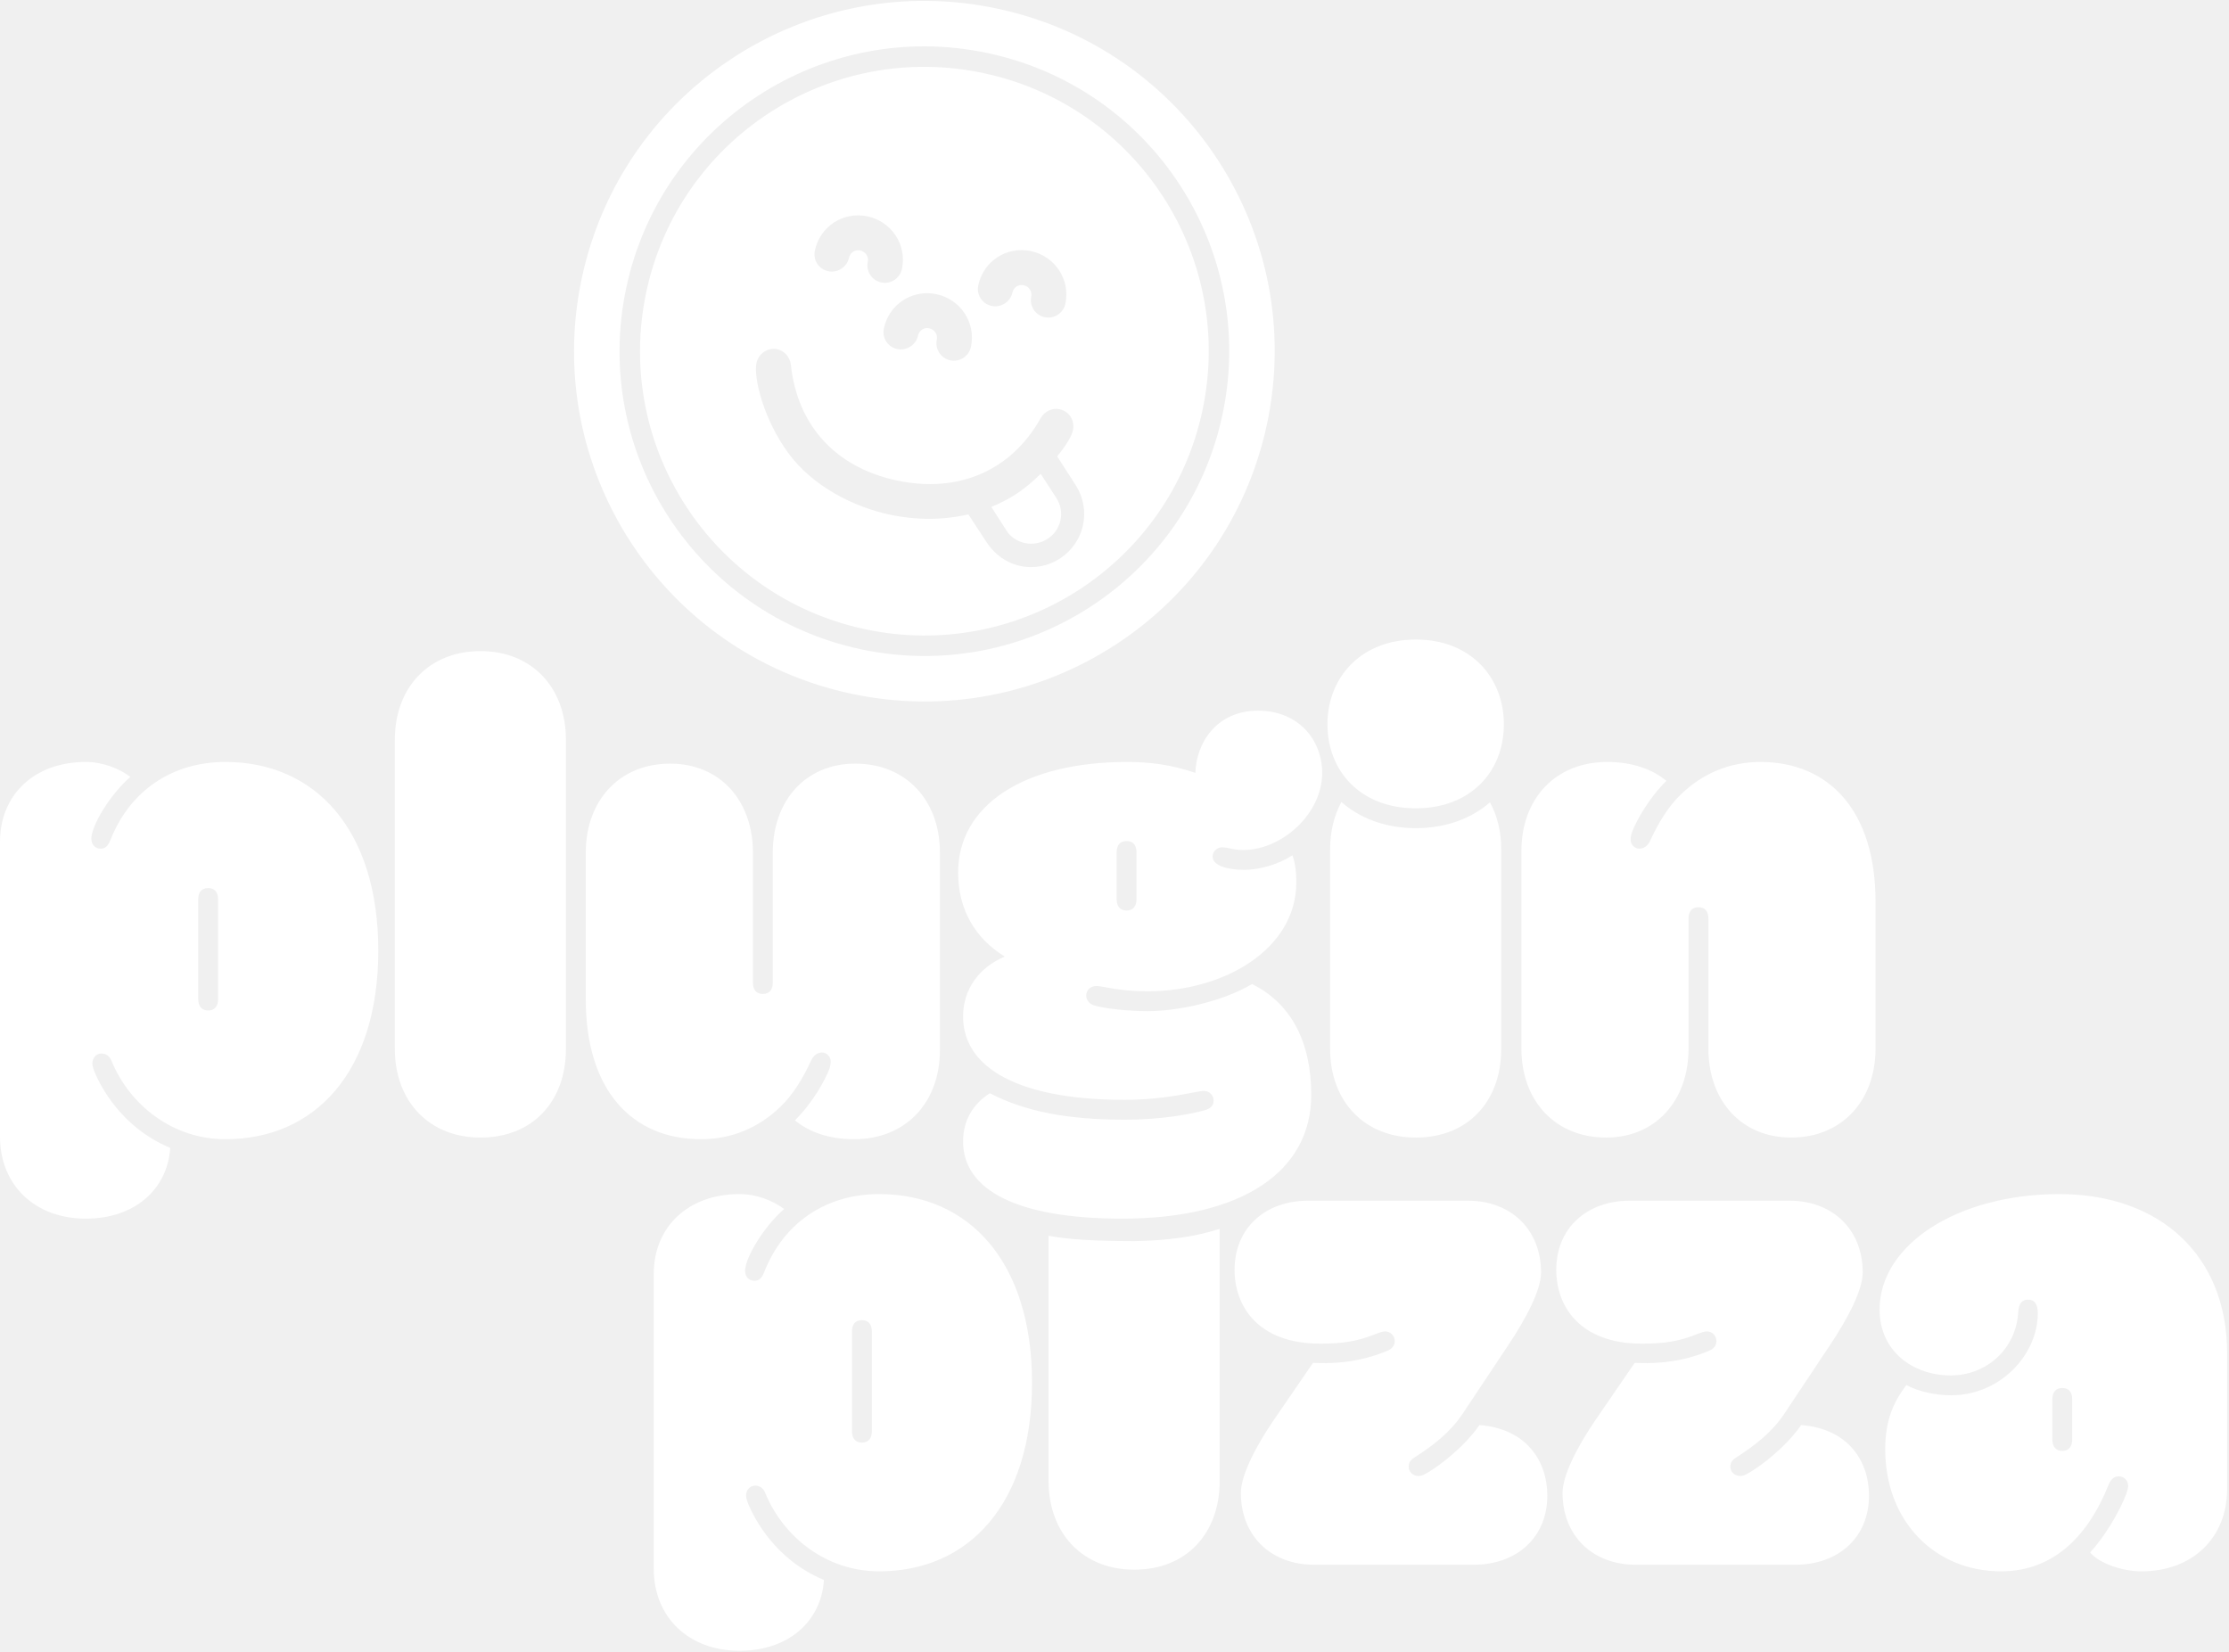
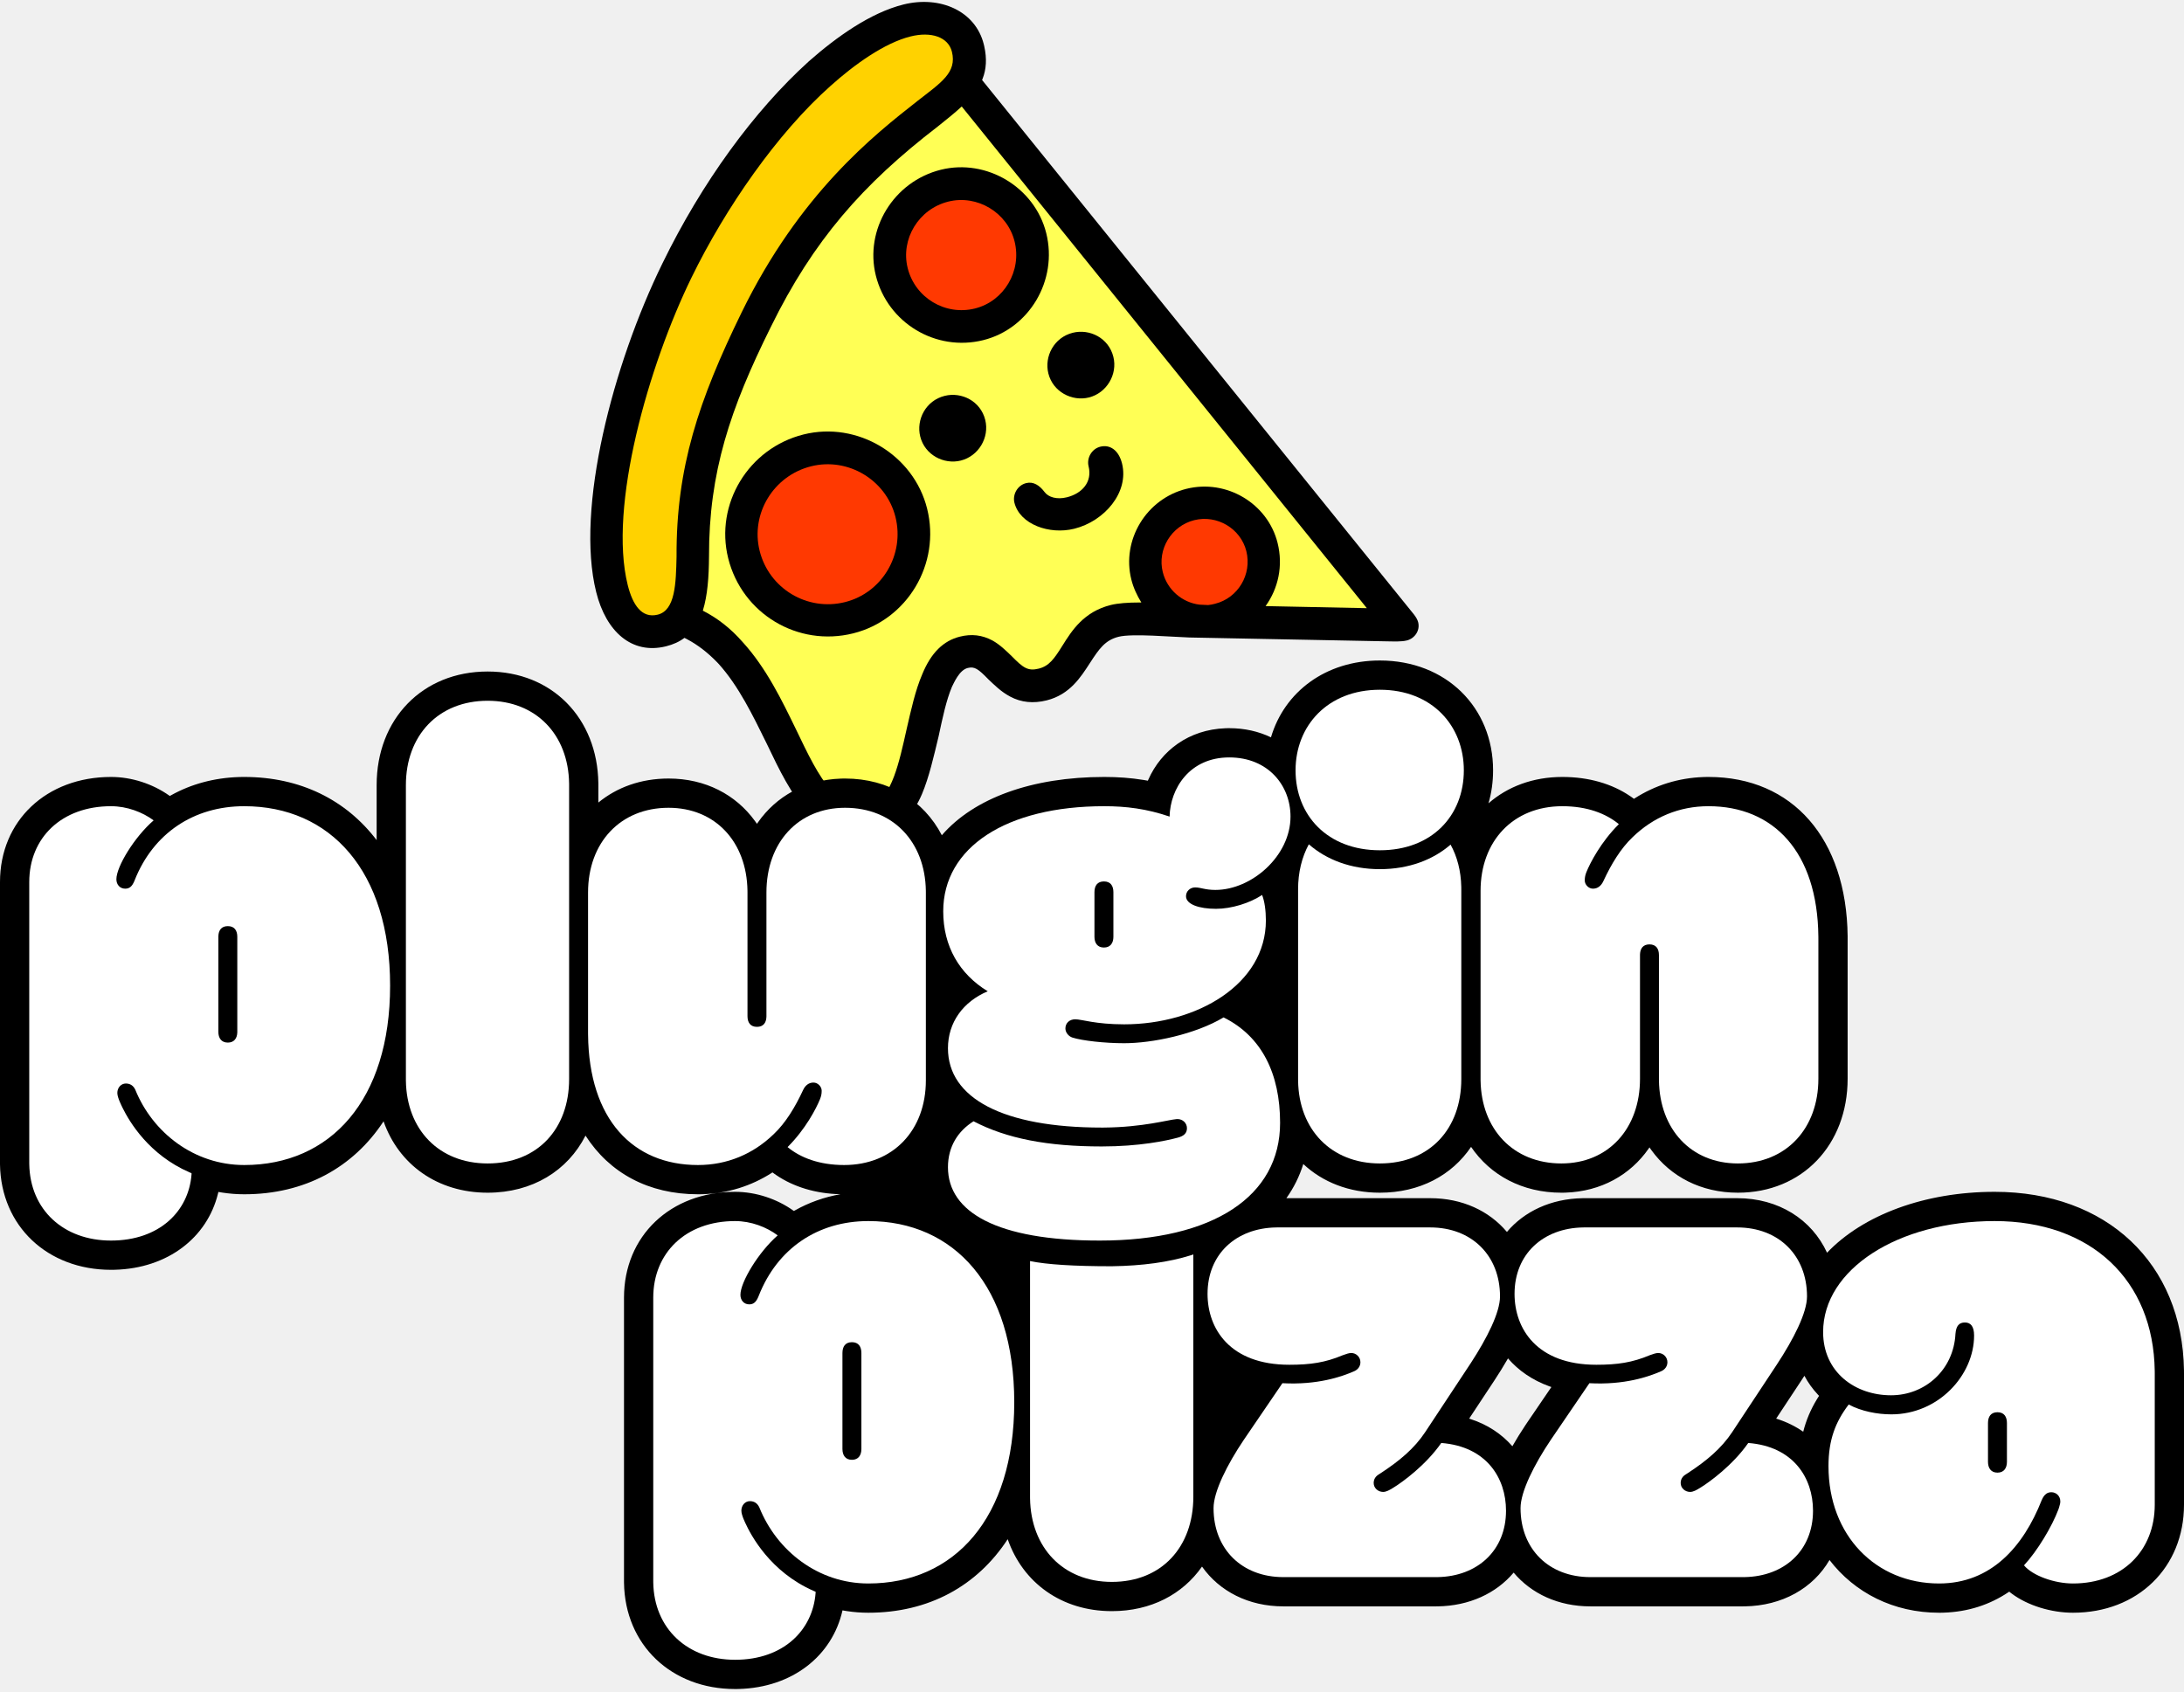
- <svg xmlns="http://www.w3.org/2000/svg" width="490" height="363">
-   <g fill="#FFF" fill-rule="nonzero">
-     <path d="M162.555 362.916c11.132 0 17.898-6.766 18.553-15.278v-.291c-10.986-4.584-15.424-13.969-16.443-16.297-.29-.655-.655-1.6-.655-2.256 0-1.236.874-2.182 1.965-2.182 1.018 0 1.746.51 2.182 1.455 4.002 9.894 13.533 17.388 25.1 17.388 19.79 0 33.613-14.914 33.613-41.47 0-26.555-13.824-41.47-33.613-41.47-11.64 0-20.953 6.258-25.245 17.098-.51 1.31-1.091 1.964-2.183 1.964-1.237 0-2.037-.946-2.037-2.182 0-2.91 4.147-9.75 8.585-13.605-2.546-1.892-6.111-3.274-9.822-3.274-11.35 0-18.843 7.275-18.843 17.533v64.824c0 10.768 7.785 18.043 18.843 18.043Zm26.92-45.762c-1.529 0-2.183-1.091-2.183-2.474V292.71c0-1.455.654-2.474 2.182-2.474s2.183 1.019 2.183 2.474v21.971c0 1.383-.655 2.474-2.183 2.474Zm59.876 27.937c11.495 0 18.77-8.003 18.77-19.498v-55.436c-5.13 1.693-11.4 2.592-18.807 2.698-8.714 0-14.983-.395-18.806-1.187v53.925c0 11.495 7.493 19.498 18.843 19.498ZM323.996 344c9.385 0 16.152-5.966 16.152-15.206 0-7.493-4.511-14.696-14.915-15.496-3.565 5.093-8.949 8.949-10.84 10.113-.728.436-1.674 1.091-2.547 1.091-1.164 0-2.182-.873-2.182-2.037 0-.873.436-1.528 1.164-1.964 4.438-2.838 8.075-5.748 10.695-9.677l9.967-14.987c4.001-5.966 7.275-12.223 7.275-16.079 0-9.385-6.548-15.787-16.078-15.787h-35.14c-9.386 0-16.152 5.966-16.152 15.205 0 7.93 5.093 16.224 18.843 16.224 4.875 0 8.294-.509 12.296-2.182.8-.291 1.455-.51 1.964-.51 1.164 0 2.11.946 2.11 2.11 0 .946-.582 1.674-1.382 2.038-2.983 1.31-8.585 3.2-16.588 2.764l-8.585 12.514c-4.001 5.82-7.275 12.222-7.275 16.078 0 9.386 6.547 15.788 16.078 15.788h35.14Zm70.717 0c9.385 0 16.151-5.966 16.151-15.206 0-7.493-4.51-14.696-14.914-15.496-3.565 5.093-8.949 8.949-10.84 10.113-.728.436-1.674 1.091-2.547 1.091-1.164 0-2.182-.873-2.182-2.037 0-.873.436-1.528 1.164-1.964 4.438-2.838 8.075-5.748 10.694-9.677l9.968-14.987c4.001-5.966 7.275-12.223 7.275-16.079 0-9.385-6.548-15.787-16.079-15.787h-35.14c-9.385 0-16.15 5.966-16.15 15.205 0 7.93 5.092 16.224 18.842 16.224 4.875 0 8.294-.509 12.296-2.182.8-.291 1.455-.51 1.964-.51 1.164 0 2.11.946 2.11 2.11 0 .946-.582 1.674-1.382 2.038-2.983 1.31-8.585 3.2-16.588 2.764l-8.585 12.514c-4.002 5.82-7.276 12.222-7.276 16.078 0 9.386 6.548 15.788 16.079 15.788h35.14Zm76.028 1.455c11.35 0 18.843-7.494 18.843-18.043v-29.974c0-21.172-14.478-34.922-36.886-34.922-22.263 0-39.505 11.058-39.505 25.39 0 9.24 7.42 14.479 15.642 14.479 7.784 0 14.405-5.748 14.841-14.042.146-1.891.874-2.619 2.183-2.619 1.31 0 2.11.873 2.11 2.983 0 9.094-8.221 18.043-19.062 18.043-3.273 0-6.984-.727-9.821-2.255-3.056 4.001-4.657 8.075-4.657 14.114 0 15.933 10.986 26.846 25.464 26.846 12.005 0 19.426-8.44 23.645-19.061.655-1.528 1.455-1.82 2.256-1.82 1.018 0 2.037.801 2.037 2.11 0 .437-.146.946-.437 1.82-1.455 3.855-4.802 9.457-7.93 12.804 2.037 2.401 7.057 4.147 11.277 4.147Zm-17.388-26.482c-1.528 0-2.183-1.092-2.183-2.474v-8.876c0-1.455.655-2.474 2.183-2.474 1.528 0 2.182 1.019 2.182 2.474v8.876c0 1.382-.654 2.474-2.182 2.474ZM18.843 267.916c11.132 0 17.898-6.766 18.552-15.278v-.291c-10.985-4.584-15.423-13.97-16.442-16.297-.29-.655-.655-1.6-.655-2.256 0-1.236.873-2.182 1.965-2.182 1.018 0 1.746.51 2.182 1.455 4.002 9.894 13.532 17.388 25.1 17.388 19.79 0 33.613-14.914 33.613-41.47 0-26.555-13.824-41.47-33.613-41.47-11.64 0-20.953 6.258-25.245 17.098-.51 1.31-1.092 1.964-2.183 1.964-1.237 0-2.037-.946-2.037-2.182 0-2.91 4.147-9.75 8.585-13.605-2.546-1.892-6.111-3.274-9.822-3.274C7.493 167.516 0 174.79 0 185.049v64.824c0 10.768 7.785 18.043 18.843 18.043Zm26.92-45.762c-1.529 0-2.183-1.091-2.183-2.474V197.71c0-1.455.654-2.474 2.182-2.474s2.183 1.019 2.183 2.474v21.971c0 1.383-.655 2.474-2.183 2.474Zm59.876 27.937c11.495 0 18.77-8.003 18.77-19.498v-67.952c0-11.495-7.494-19.498-18.77-19.498-11.35 0-18.844 8.003-18.844 19.498v67.952c0 11.495 7.494 19.498 18.844 19.498Zm82.139.364c11.35 0 18.843-8.076 18.843-19.57V187.45c0-11.495-7.42-19.57-18.625-19.57-10.84 0-18.116 8.075-18.116 19.57v28.593c0 1.455-.654 2.473-2.182 2.473s-2.183-1.018-2.183-2.473V187.45c0-11.495-7.275-19.57-18.188-19.57-11.132 0-18.553 8.075-18.553 19.57v32.303c0 19.935 10.186 30.702 25.319 30.702 6.766 0 12.732-2.546 17.46-7.13 2.765-2.619 4.948-6.257 6.767-10.185.509-1.092 1.31-1.746 2.4-1.746 1.02 0 1.892.945 1.892 1.891 0 .8-.145 1.31-.364 1.892-.873 2.182-3.346 6.984-7.493 11.131 2.983 2.474 7.348 4.147 13.023 4.147Zm58.93 17.461c26.192 0 41.543-10.258 41.543-27.21 0-11.35-4.22-20.007-13.023-24.372-6.548 3.928-16.442 5.965-22.918 5.965-4.438 0-9.676-.582-11.931-1.31-.873-.29-1.6-1.163-1.6-2.11 0-1.236.945-2.109 2.255-2.109 1.527 0 4.656 1.164 11.276 1.164 16.807 0 32.667-9.24 32.667-24.009 0-2.255-.291-4.438-.873-5.893-2.838 1.892-7.057 3.202-10.622 3.202-3.856 0-6.912-1.019-6.912-2.91 0-1.165.946-2.038 2.11-2.038 1.31 0 2.255.582 4.656.582 8.367 0 17.316-7.857 17.316-16.951 0-7.203-5.166-13.678-14.115-13.678-9.167 0-13.604 7.203-13.75 13.678-5.311-1.82-10.04-2.401-15.06-2.401-22.626 0-37.104 9.53-37.104 24.3 0 8.075 3.71 14.478 10.258 18.479-5.675 2.4-9.167 7.203-9.167 13.168 0 11.568 12.732 18.334 35.431 18.334 9.603 0 15.86-1.964 17.46-1.964 1.238 0 2.183.946 2.183 2.11s-.727 1.819-2.11 2.182c-2.691.728-8.875 2.038-17.533 2.038-12.44 0-21.899-1.82-29.538-5.82-3.565 2.255-5.893 5.82-5.893 10.621 0 10.404 11.35 16.952 34.994 16.952Zm.946-67.734c-1.528 0-2.182-1.091-2.182-2.473v-10.331c0-1.456.654-2.474 2.182-2.474s2.183 1.018 2.183 2.474v10.33c0 1.383-.655 2.474-2.183 2.474Zm63.587-22.48c12.077 0 19.353-8.076 19.353-18.48 0-10.258-7.276-18.625-19.353-18.625-12.077 0-19.425 8.367-19.425 18.625 0 10.404 7.348 18.48 19.425 18.48Zm0 72.39c11.495 0 18.77-8.004 18.77-19.499v-43.87c0-3.929-.872-7.421-2.473-10.331-4.001 3.492-9.603 5.675-16.297 5.675-6.693 0-12.295-2.183-16.37-5.748-1.6 2.983-2.473 6.475-2.473 10.404v43.87c0 11.495 7.494 19.498 18.843 19.498Zm82.503 0c11.131 0 18.552-8.076 18.552-19.571v-32.303c0-19.935-10.185-30.702-25.318-30.702-6.766 0-12.732 2.546-17.461 7.13-2.765 2.619-4.947 6.256-6.766 10.185-.51 1.091-1.31 1.746-2.401 1.746-1.019 0-1.892-.946-1.892-1.891 0-.8.146-1.31.364-1.892.873-2.183 3.347-6.984 7.494-11.131-2.983-2.474-7.348-4.147-13.023-4.147-11.35 0-18.843 8.075-18.843 19.57v43.435c0 11.495 7.42 19.57 18.625 19.57 10.84 0 18.115-8.075 18.115-19.57v-28.593c0-1.455.655-2.473 2.183-2.473 1.528 0 2.183 1.018 2.183 2.473v28.593c0 11.495 7.275 19.57 18.188 19.57ZM219.214 1.89c41.611 8.845 68.153 49.716 59.308 91.327-8.845 41.611-49.715 68.153-91.326 59.308-41.612-8.844-68.153-49.715-59.309-91.326 8.845-41.612 49.716-68.153 91.327-59.308Zm-2.08 9.782c-36.206-7.696-71.77 15.399-79.465 51.606-7.696 36.207 15.398 71.77 51.606 79.466 36.207 7.696 71.77-15.399 79.466-51.606 7.696-36.207-15.399-71.77-51.606-79.466Z" />
-     <path d="M216.2 16.074c33.775 7.179 55.318 40.353 48.139 74.128-7.18 33.776-40.353 55.32-74.129 48.14-33.775-7.18-55.319-40.353-48.14-74.129 7.18-33.775 40.354-55.319 74.13-48.14Zm16.725 73.898c-1.59-.338-3.282.432-4.128 1.914-6.542 11.703-18.217 16.598-31.634 13.746-13.545-2.879-21.874-12.16-23.308-25.424-.17-1.698-1.403-3.09-2.993-3.428-2.035-.432-4.117.92-4.563 3.018-.689 3.243 1.597 12.502 7.016 19.835 5.307 7.242 14.304 11.813 22.253 13.503 6.041 1.284 11.907 1.202 17.29-.047l.013-.004 4.107 6.263c1.716 2.558 4.243 4.425 7.296 5.074 6.295 1.338 12.477-2.732 13.815-9.027.622-2.925.085-6.03-1.604-8.715l-4.088-6.349.636-.796c1.473-1.903 2.561-3.67 2.833-4.95.42-1.971-.651-4.126-2.94-4.613Zm-4.149 14.205 3.405 5.243c1.001 1.542 1.3 3.267.948 4.92-.797 3.752-4.481 5.76-7.788 5.058-1.717-.365-3.235-1.352-4.173-2.88l-3.24-5.076c1.742-.693 3.461-1.59 5.067-2.579 1.76-1.088 3.845-2.771 5.781-4.686Zm-22.909-39.496c-5.277-1.122-10.43 2.17-11.565 7.51-.433 2.036.792 4.09 2.954 4.55 2.035.433 4.117-.92 4.55-2.954a2.054 2.054 0 0 1 2.467-1.603c1.144.244 1.909 1.337 1.665 2.481-.432 2.035.856 4.103 2.955 4.55 2.098.446 4.116-.92 4.549-2.955 1.135-5.341-2.297-10.457-7.575-11.58Zm20.758-9.479c-5.278-1.122-10.43 2.17-11.566 7.511-.433 2.035.792 4.09 2.954 4.55 2.035.432 4.117-.92 4.55-2.955a2.054 2.054 0 0 1 2.467-1.602c1.144.243 1.909 1.336 1.666 2.48-.433 2.036.855 4.104 2.954 4.55 2.098.446 4.117-.92 4.55-2.954 1.135-5.342-2.297-10.458-7.575-11.58Zm-35.928-7.637c-5.278-1.121-10.43 2.17-11.566 7.511-.433 2.035.792 4.09 2.954 4.55 2.035.432 4.117-.92 4.55-2.955a2.054 2.054 0 0 1 2.467-1.602c1.144.243 1.909 1.336 1.666 2.48-.433 2.036.855 4.104 2.954 4.55 2.098.446 4.117-.92 4.55-2.954 1.135-5.342-2.297-10.458-7.575-11.58Z" />
+ <svg xmlns="http://www.w3.org/2000/svg" width="448px" height="347px" viewBox="0 0 448 347" version="1.1">
+   <g id="red-or-dead" stroke="none" stroke-width="1" fill="none" fill-rule="evenodd">
+     <g id="Tablet" transform="translate(-664, -44)" fill-rule="nonzero">
+       <g id="logo-plugin-pizza" transform="translate(664, 26.5)">
+         <g id="slice" transform="translate(196.3928, 100.2515) rotate(-14) translate(-196.3928, -100.2515) translate(114.8928, 17.25148)">
+           <path d="M44.842,165.068 C46.966,165.068 48.92,164.389 50.789,163.199 C52.234,162.18 53.678,160.82 55.037,159.036 C57.331,155.977 59.285,152.069 61.239,148.331 C62.939,144.848 64.553,141.534 66.337,139.155 C66.932,138.476 68.631,136.182 70.415,136.182 C71.859,136.182 72.454,136.861 73.983,139.495 C74.918,140.939 75.853,142.554 77.467,143.998 C79.336,145.697 81.715,146.547 84.519,146.547 C89.446,146.547 92.505,143.573 94.969,141.279 C97.518,138.9 99.132,137.456 102.021,137.456 C104.909,137.456 112.726,140.175 116.039,141.109 L155.036,151.644 C156.65,152.069 158.01,152.494 159.199,152.494 C160.813,152.494 162.343,151.22 162.343,149.435 C162.343,148.926 162.173,148.331 161.918,147.736 L102.458,19.853 L102.627,19.624 C103.813,17.959 104.502,15.867 104.565,13.22 L104.569,12.819 C104.569,5.767 98.282,0.924 90.551,0.924 C83.584,0.924 75.598,4.068 68.886,7.551 C55.547,14.688 41.613,26.327 29.719,40.516 C14.851,58.188 0.238,84.95 0.238,102.622 C0.238,111.033 4.231,116.896 11.452,116.896 C12.982,116.896 14.341,116.641 15.53,116.131 L15.94,116.486 C17.827,118.168 19.397,120.175 20.763,122.508 L21.053,123.013 C23.942,128.45 25.301,134.992 26.66,141.279 C27.85,147.142 29.039,152.749 31.418,156.997 C32.777,159.546 34.477,161.5 36.601,162.774 C38.895,164.304 41.698,165.068 44.842,165.068 Z" id="Path" fill="#000000" />
+           <path d="M107.793,131.654 C105.645,131.117 103.534,130.744 102.021,130.744 C96.328,130.744 93.015,133.888 90.381,136.436 C88.087,138.645 86.728,139.835 84.519,139.835 C82.225,139.835 81.46,138.9 79.761,136.012 C78.911,134.652 77.977,133.123 76.702,131.934 C74.918,130.319 72.879,129.555 70.415,129.555 C66.932,129.555 63.873,131.339 61.069,135.162 C58.86,138.051 57.076,141.704 55.207,145.357 C52.149,151.475 48.75,158.356 44.842,158.356 C41.274,158.356 38.98,156.997 37.195,153.768 C35.326,150.37 34.307,145.272 33.202,139.92 C31.843,133.463 30.314,126.156 26.915,119.869 C25.216,116.556 23.092,113.837 20.543,111.628 C22.242,108.824 23.432,105.171 24.451,101.178 C28.614,84.356 36.006,72.801 48.155,58.527 C60.9,43.404 73.559,34.653 91.315,26.922 C93.524,25.903 95.394,25.053 97.093,24.118 L152.827,144.083 L132.776,138.645 C136.175,135.757 138.299,131.509 138.299,126.666 C138.299,118.34 131.332,111.373 122.836,111.373 C114.34,111.373 107.373,118.34 107.373,126.666 C107.373,128.45 107.713,130.149 108.223,131.764 L107.793,131.654 Z" id="Path" fill="#FFFF55" />
+           <path d="M11.367,110.184 C7.969,110.184 6.864,106.955 6.864,102.792 C6.864,86.225 21.903,60.142 34.817,44.764 C45.012,32.614 59.03,20.295 72.029,13.498 C77.807,10.44 84.858,7.636 90.381,7.636 C94.714,7.636 97.857,9.59 97.857,12.734 C97.857,17.152 94.119,18.341 88.597,20.805 C78.147,25.478 60.56,33.379 43.058,54.194 C30.144,69.572 22.327,81.807 17.994,99.564 C16.55,104.831 15.106,110.184 11.367,110.184 Z" id="Path" fill="#FFD200" />
+           <path d="M98.537,113.752 C104.909,113.752 111.281,109.249 111.281,103.132 C111.281,100.328 109.837,98.714 107.798,98.714 C105.929,98.714 104.484,100.328 104.484,102.027 C104.484,105.341 101.851,107.125 98.622,107.125 C96.498,107.125 94.969,106.19 94.459,105.001 C93.779,103.387 92.76,102.282 91.231,102.282 C89.361,102.282 87.917,103.897 87.917,105.596 C87.917,110.184 93.27,113.752 98.537,113.752 Z" id="Path" fill="#000000" />
+           <path d="M107.968,88.349 C111.706,88.349 114.85,85.205 114.85,81.467 C114.85,77.474 111.536,74.67 107.968,74.67 C103.975,74.67 101.086,77.983 101.086,81.552 C101.086,85.46 104.399,88.349 107.968,88.349 Z" id="Path" fill="#000000" />
+           <path d="M79.336,94.551 C83.074,94.551 86.218,91.407 86.218,87.669 C86.218,83.676 82.904,80.872 79.336,80.872 C75.343,80.872 72.454,84.186 72.454,87.754 C72.454,91.662 75.768,94.551 79.336,94.551 Z" id="Path" fill="#000000" />
+           <path d="M49.345,123.607 C60.73,123.607 70.245,114.177 70.245,102.452 C70.245,91.067 60.73,81.552 49.345,81.552 C37.62,81.552 28.19,91.067 28.19,102.452 C28.19,114.177 37.62,123.607 49.345,123.607 Z" id="Path" fill="#000000" />
+           <path d="M49.26,116.98 C41.274,116.98 34.817,110.523 34.817,102.537 C34.817,94.721 41.274,88.264 49.26,88.264 C57.076,88.264 63.533,94.721 63.533,102.537 C63.533,110.523 57.076,116.98 49.26,116.98 Z" id="Path" fill="#FF3901" />
+           <path d="M122.836,135.672 C122.326,135.672 121.901,135.672 121.392,135.587 L119.692,135.077 C116.379,133.803 114,130.574 114,126.751 C114,121.993 117.993,118 122.836,118 C127.679,118 131.672,121.993 131.672,126.751 C131.672,131.679 127.679,135.672 122.836,135.672 Z" id="Path" fill="#FF3901" />
+           <path d="M89.786,71.696 C99.472,71.696 107.628,63.54 107.628,53.515 C107.628,43.829 99.472,35.673 89.786,35.673 C79.761,35.673 71.605,43.829 71.605,53.515 C71.605,63.54 79.761,71.696 89.786,71.696 Z" id="Path" fill="#000000" />
+           <path d="M89.701,64.984 C83.414,64.984 78.316,59.887 78.316,53.6 C78.316,47.483 83.414,42.385 89.701,42.385 C95.818,42.385 100.916,47.483 100.916,53.6 C100.916,59.887 95.818,64.984 89.701,64.984 Z" id="Path" fill="#FF3901" />
+         </g>
+         <path d="M283.047,153 C296.69,153 306.274,162.686 306.274,175.53 C306.274,177.917 305.948,180.185 305.331,182.299 C309.243,178.879 314.455,176.891 320.479,176.891 C325.878,176.891 330.666,178.278 334.44,180.854 L334.814,181.116 L335.171,181.377 L335.351,181.261 C339.538,178.585 344.308,177.09 349.415,176.91 L349.964,176.896 L350.463,176.891 C367.723,176.891 378.777,189.564 379,209.533 L379,238.81 C379,252.327 369.717,262.18 356.486,262.18 C348.925,262.18 342.684,258.873 338.768,253.472 L338.54,253.151 L338.354,252.882 L338.175,253.146 C334.424,258.535 328.418,261.928 321.114,262.167 L320.674,262.177 L320.285,262.18 C312.269,262.18 305.704,258.596 301.759,252.78 C297.822,258.614 291.216,262.18 283.047,262.18 C276.733,262.18 271.312,260.011 267.344,256.299 C266.551,258.841 265.384,261.18 263.873,263.305 L293.377,263.304 C299.932,263.304 305.477,265.905 309.11,270.23 C312.686,265.987 318.17,263.423 324.608,263.308 L325.059,263.304 L356.351,263.304 C364.843,263.304 371.64,267.669 374.78,274.494 C382.149,266.752 394.792,262 409.153,262 C432.113,262 447.686,276.636 447.995,298.635 L448,299.304 L448,326.174 C448,339.079 438.504,348.348 425.22,348.348 C420.792,348.348 415.943,346.889 412.636,344.406 L412.31,344.154 L412.151,344.023 L411.96,344.154 C408.151,346.703 403.733,348.164 398.726,348.332 L398.187,348.345 L397.75,348.348 C388.406,348.348 380.432,344.247 375.283,337.532 C371.919,343.323 365.578,346.93 357.882,347.041 L357.517,347.043 L326.225,347.043 C319.67,347.043 314.125,344.443 310.492,340.118 C306.9,344.38 301.384,346.948 294.909,347.041 L294.544,347.043 L263.251,347.043 C256.094,347.043 250.14,343.943 246.565,338.881 C242.604,344.562 236.094,348.022 228.072,348.022 C217.737,348.022 209.805,342.178 206.708,333.26 C200.456,342.845 190.522,348.348 178.12,348.348 C176.651,348.348 175.203,348.238 173.785,348.025 L173.078,347.91 L172.821,347.863 C170.718,357.227 162.528,363.686 151.586,363.989 L151.175,363.997 L150.78,364 C137.748,364 128.193,354.979 128.003,342.214 L128,341.826 L128,283.717 C128,271.038 137.531,262 150.78,262 C155.078,262 159.373,263.452 162.76,265.867 L162.848,265.931 L163.112,265.782 C165.938,264.196 169.059,263.083 172.401,262.493 C167.307,262.372 162.786,260.997 159.187,258.54 L158.813,258.278 L158.455,258.016 L158.276,258.134 C154.089,260.809 149.319,262.305 144.211,262.484 L143.663,262.499 L143.164,262.503 C133.022,262.503 125.023,258.128 120.106,250.468 C116.448,257.658 109.231,262.18 100.033,262.18 C89.715,262.18 81.781,256.388 78.68,247.538 C72.428,257.046 62.494,262.503 50.102,262.503 C48.587,262.503 47.094,262.387 45.634,262.162 L45.009,262.059 L44.798,262.02 L44.719,262.354 C42.484,271.451 34.367,277.69 23.587,277.989 L23.171,277.997 L22.773,278 C9.757,278 0.193,269.056 0,256.372 L0,198.453 C0,185.852 9.54,176.891 22.773,176.891 C27.06,176.891 31.345,178.326 34.728,180.716 L34.834,180.793 L35.11,180.637 C39.215,178.353 43.941,177.061 49.063,176.907 L49.655,176.894 L50.102,176.891 C61.594,176.891 70.971,181.584 77.26,189.848 L77.26,178.565 C77.26,165.023 86.637,155.26 100.033,155.26 C113.244,155.26 122.553,164.842 122.738,178.16 L122.741,178.565 L122.741,182.143 C126.539,179.019 131.478,177.214 137.141,177.214 C144.702,177.214 150.943,180.521 154.859,185.923 L155.087,186.243 L155.272,186.511 L155.452,186.249 C159.203,180.86 165.208,177.467 172.513,177.228 L172.953,177.217 L173.342,177.214 C182.339,177.214 189.508,181.729 193.197,188.848 C199.806,181.215 211.706,176.891 226.511,176.891 C229.33,176.891 231.962,177.081 234.544,177.501 L235.317,177.634 L235.458,177.66 L235.551,177.446 C238.19,171.473 243.86,167.171 251.387,166.897 L251.792,166.886 L252.156,166.883 C255.314,166.883 258.203,167.558 260.713,168.764 C263.465,159.436 271.927,153 283.047,153 Z M309.33,296.17 L309.163,296.464 C308.377,297.829 307.499,299.242 306.538,300.7 L301.367,308.526 L301.57,308.59 C305.109,309.726 308.031,311.668 310.23,314.194 C311.036,312.774 311.94,311.318 312.927,309.84 L313.427,309.099 L318.234,302.046 L317.827,301.904 C314.343,300.643 311.483,298.674 309.33,296.17 Z M370.135,299.742 L369.512,300.7 L369.512,300.7 L364.34,308.526 L364.544,308.59 C366.526,309.226 368.314,310.115 369.891,311.218 C370.484,308.863 371.409,306.684 372.687,304.574 L372.989,304.089 L373.141,303.852 L372.848,303.544 C371.789,302.409 370.876,301.136 370.135,299.742 Z" id="outline" fill="#000000" />
+         <path d="M409.153,268 C428.908,268 441.741,280.081 441.996,298.737 L442,299.304 L442,326.174 C442,335.63 435.327,342.348 425.22,342.348 C421.462,342.348 416.992,340.783 415.178,338.63 C417.964,335.63 420.944,330.609 422.24,327.152 L422.38,326.72 C422.546,326.19 422.629,325.835 422.629,325.522 C422.629,324.348 421.722,323.63 420.815,323.63 C420.102,323.63 419.389,323.891 418.806,325.261 C415.048,334.783 408.44,342.348 397.75,342.348 C384.857,342.348 375.075,332.565 375.075,318.283 C375.075,312.87 376.5,309.217 379.221,305.63 C381.748,307 385.052,307.652 387.967,307.652 C397.621,307.652 404.942,299.63 404.942,291.478 C404.942,289.587 404.229,288.804 403.063,288.804 C401.897,288.804 401.249,289.457 401.119,291.152 C400.73,298.587 394.835,303.739 387.902,303.739 C380.581,303.739 373.973,299.043 373.973,290.761 C373.973,277.913 389.328,268 409.153,268 Z M409.736,307.217 C408.375,307.217 407.792,308.13 407.792,309.435 L407.792,309.435 L407.792,317.391 C407.792,318.63 408.375,319.609 409.736,319.609 C411.096,319.609 411.679,318.63 411.679,317.391 L411.679,317.391 L411.679,309.435 C411.679,308.13 411.096,307.217 409.736,307.217 Z" id="Combined-Shape" fill="#FFFFFF" />
+         <path d="M356.351,269.304 C364.838,269.304 370.669,275.043 370.669,283.457 C370.669,286.829 367.894,292.249 364.45,297.478 L355.314,311.304 C353.083,314.673 350.023,317.206 346.302,319.646 L345.791,319.978 C345.143,320.37 344.754,320.957 344.754,321.739 C344.754,322.783 345.661,323.565 346.698,323.565 C347.345,323.565 348.038,323.158 348.626,322.795 L348.965,322.587 C350.65,321.543 355.444,318.087 358.618,313.522 C367.883,314.239 371.9,320.696 371.9,327.413 C371.9,335.584 366.036,340.898 357.855,341.041 L357.517,341.043 L326.225,341.043 C317.738,341.043 311.907,335.304 311.907,326.891 C311.907,323.519 314.682,317.974 318.126,312.861 L326.03,301.261 C333.157,301.652 338.146,299.957 340.802,298.783 C341.515,298.457 342.033,297.804 342.033,296.957 C342.033,295.913 341.191,295.065 340.154,295.065 C339.7,295.065 339.117,295.261 338.405,295.522 C334.841,297.022 331.796,297.478 327.456,297.478 C315.211,297.478 310.676,290.043 310.676,282.935 C310.676,274.764 316.539,269.449 324.721,269.307 L325.059,269.304 L356.351,269.304 Z" id="Path" fill="#FFFFFF" />
+         <path d="M293.377,269.304 C301.865,269.304 307.695,275.043 307.695,283.457 C307.695,286.744 305.057,291.98 301.733,297.085 L292.341,311.304 C290.11,314.673 287.049,317.206 283.328,319.646 L282.817,319.978 C282.169,320.37 281.78,320.957 281.78,321.739 C281.78,322.783 282.687,323.565 283.724,323.565 C284.372,323.565 285.065,323.158 285.653,322.795 L285.992,322.587 C287.676,321.543 292.47,318.087 295.645,313.522 C304.91,314.239 308.926,320.696 308.926,327.413 C308.926,335.584 303.063,340.898 294.881,341.041 L294.544,341.043 L263.251,341.043 C254.764,341.043 248.933,335.304 248.933,326.891 C248.933,323.519 251.708,317.974 255.152,312.861 L263.057,301.261 C270.183,301.652 275.172,299.957 277.828,298.783 C278.541,298.457 279.059,297.804 279.059,296.957 C279.059,295.913 278.217,295.065 277.18,295.065 C276.727,295.065 276.144,295.261 275.431,295.522 C271.868,297.022 268.823,297.478 264.482,297.478 C252.237,297.478 247.702,290.043 247.702,282.935 C247.702,274.764 253.566,269.449 261.747,269.307 L262.085,269.304 L293.377,269.304 Z" id="Path" fill="#FFFFFF" />
+         <path d="M244.787,274.85 L244.787,324.543 C244.787,334.848 238.308,342.022 228.072,342.022 C218.081,342.022 211.445,335.012 211.294,324.898 L211.292,324.543 L211.292,276.205 C214.697,276.914 220.279,277.269 228.039,277.269 C234.382,277.177 239.787,276.428 244.255,275.022 L244.787,274.85 Z" id="Path" fill="#FFFFFF" />
+         <path d="M178.12,268 C195.742,268 208.052,281.37 208.052,305.174 C208.052,328.978 195.742,342.348 178.12,342.348 C167.819,342.348 159.332,335.63 155.769,326.761 C155.38,325.913 154.732,325.457 153.825,325.457 C152.853,325.457 152.076,326.304 152.076,327.413 C152.076,327.935 152.332,328.663 152.571,329.23 L152.861,329.889 C154.054,332.497 157.988,339.938 166.853,343.851 L167.301,344.043 L167.301,344.304 C166.718,351.935 160.692,358 150.78,358 C141.048,358 134.164,351.631 134.003,342.165 L134,341.826 L134,283.717 C134,274.522 140.673,268 150.78,268 C154.084,268 157.259,269.239 159.526,270.935 C155.574,274.391 151.881,280.522 151.881,283.13 C151.881,284.239 152.594,285.087 153.695,285.087 C154.61,285.087 155.123,284.567 155.558,283.527 L155.639,283.326 C159.461,273.609 167.754,268 178.12,268 Z M174.751,292.848 C173.391,292.848 172.808,293.761 172.808,295.065 L172.808,295.065 L172.808,314.761 C172.808,316 173.391,316.978 174.751,316.978 C176.112,316.978 176.695,316 176.695,314.761 L176.695,314.761 L176.695,295.065 C176.695,293.761 176.112,292.848 174.751,292.848 Z" id="Combined-Shape" fill="#FFFFFF" />
+         <path d="M350.463,182.891 C363.799,182.891 372.818,192.258 372.997,209.612 L373,210.141 L373,238.81 C373,249.013 366.394,256.18 356.486,256.18 C346.885,256.18 340.447,249.178 340.298,239.165 L340.296,238.81 L340.296,213.434 C340.296,212.142 339.713,211.238 338.353,211.238 C337.052,211.238 336.462,212.065 336.413,213.268 L336.41,213.434 L336.41,238.81 C336.41,249.013 329.934,256.18 320.285,256.18 C310.426,256.18 303.858,249.176 303.709,239.161 L303.706,238.81 L303.706,200.261 C303.706,190.059 310.376,182.891 320.479,182.891 C325.53,182.891 329.416,184.377 332.071,186.572 C328.38,190.253 326.178,194.514 325.401,196.451 C325.207,196.968 325.077,197.42 325.077,198.13 C325.077,198.97 325.854,199.809 326.761,199.809 C327.732,199.809 328.445,199.228 328.898,198.259 C330.517,194.773 332.46,191.544 334.921,189.219 C339.13,185.151 344.44,182.891 350.463,182.891 Z" id="Path" fill="#FFFFFF" />
+         <path d="M268.476,190.705 C272.103,193.869 277.089,195.806 283.047,195.806 C289.005,195.806 293.992,193.869 297.554,190.769 C298.91,193.229 299.68,196.157 299.75,199.443 L299.755,199.938 L299.755,238.875 C299.755,249.077 293.279,256.18 283.047,256.18 C273.061,256.18 266.428,249.239 266.277,239.225 L266.274,238.875 L266.274,199.938 C266.274,196.451 267.051,193.352 268.476,190.705 Z" id="Path" fill="#FFFFFF" />
+         <path d="M283.047,159 C293.797,159 300.274,166.426 300.274,175.53 C300.274,184.764 293.797,191.931 283.047,191.931 C272.297,191.931 265.756,184.764 265.756,175.53 C265.756,166.426 272.297,159 283.047,159 Z" id="Path" fill="#FFFFFF" />
+         <path d="M252.156,172.883 C260.122,172.883 264.72,178.63 264.72,185.022 C264.72,193.094 256.754,200.067 249.307,200.067 C247.17,200.067 246.328,199.551 245.162,199.551 C244.126,199.551 243.284,200.326 243.284,201.359 C243.284,203.038 246.004,203.942 249.436,203.942 C252.609,203.942 256.366,202.779 258.891,201.101 C259.409,202.392 259.668,204.329 259.668,206.331 C259.668,219.439 245.551,227.639 230.591,227.639 C224.698,227.639 221.913,226.606 220.553,226.606 C219.387,226.606 218.545,227.381 218.545,228.479 C218.545,229.318 219.193,230.093 219.97,230.351 C221.978,230.997 226.64,231.514 230.591,231.514 C236.355,231.514 245.162,229.706 250.99,226.219 C258.827,230.093 262.583,237.777 262.583,247.85 C262.583,262.895 248.918,272 225.604,272 C204.557,272 194.454,266.189 194.454,256.955 C194.454,252.693 196.527,249.529 199.7,247.527 C206.5,251.079 214.919,252.693 225.993,252.693 C233.699,252.693 239.204,251.531 241.6,250.885 C242.831,250.562 243.478,249.981 243.478,248.948 C243.478,247.915 242.636,247.075 241.535,247.075 L241.36,247.082 C239.726,247.2 234.434,248.757 226.465,248.817 L225.993,248.819 C205.787,248.819 194.454,242.814 194.454,232.547 C194.454,227.252 197.563,222.99 202.614,220.859 C196.786,217.308 193.483,211.626 193.483,204.458 C193.483,191.35 206.37,182.891 226.511,182.891 C230.979,182.891 235.189,183.408 239.916,185.022 C240.046,179.275 243.996,172.883 252.156,172.883 Z M226.446,198.324 C225.086,198.324 224.503,199.228 224.503,200.519 L224.503,200.519 L224.503,209.689 C224.503,210.915 225.086,211.884 226.446,211.884 C227.806,211.884 228.389,210.915 228.389,209.689 L228.389,209.689 L228.389,200.519 C228.389,199.228 227.806,198.324 226.446,198.324 Z" id="Combined-Shape" fill="#FFFFFF" />
+         <path d="M173.342,183.214 C183.201,183.214 189.769,190.218 189.918,200.233 L189.921,200.584 L189.921,239.133 C189.921,249.335 183.251,256.503 173.148,256.503 C168.096,256.503 164.211,255.018 161.556,252.822 C165.247,249.142 167.449,244.88 168.226,242.943 C168.42,242.426 168.55,241.974 168.55,241.264 C168.55,240.425 167.773,239.585 166.866,239.585 C165.895,239.585 165.182,240.166 164.729,241.135 C163.11,244.622 161.167,247.85 158.706,250.175 C154.497,254.243 149.186,256.503 143.164,256.503 C129.828,256.503 120.809,247.136 120.63,229.782 L120.627,229.254 L120.627,200.584 C120.627,190.382 127.232,183.214 137.141,183.214 C146.742,183.214 153.18,190.216 153.328,200.229 L153.331,200.584 L153.331,225.961 C153.331,227.252 153.914,228.156 155.274,228.156 C156.575,228.156 157.165,227.329 157.213,226.127 L157.217,225.961 L157.217,200.584 C157.217,190.382 163.693,183.214 173.342,183.214 Z" id="Path" fill="#FFFFFF" />
+         <path d="M100.033,161.26 C109.955,161.26 116.587,168.201 116.738,178.215 L116.741,178.565 L116.741,238.875 C116.741,249.077 110.265,256.18 100.033,256.18 C90.046,256.18 83.414,249.239 83.262,239.225 L83.26,238.875 L83.26,178.565 C83.26,168.363 89.93,161.26 100.033,161.26 Z" id="Path" fill="#FFFFFF" />
+         <path d="M50.102,182.891 C67.717,182.891 80.022,196.129 80.022,219.697 C80.022,243.266 67.717,256.503 50.102,256.503 C39.805,256.503 31.321,249.852 27.76,241.07 C27.371,240.231 26.723,239.779 25.817,239.779 C24.845,239.779 24.068,240.618 24.068,241.716 C24.068,242.233 24.324,242.953 24.563,243.515 L24.854,244.168 L25.135,244.756 C26.602,247.733 30.579,254.38 38.84,257.991 L39.287,258.182 L39.287,258.44 C38.704,265.995 32.681,272 22.773,272 C13.045,272 6.163,265.694 6.003,256.322 L6,255.986 L6,198.453 C6,189.349 12.67,182.891 22.773,182.891 C26.076,182.891 29.249,184.118 31.516,185.797 C27.565,189.219 23.874,195.289 23.874,197.872 C23.874,198.97 24.586,199.809 25.687,199.809 C26.602,199.809 27.114,199.294 27.549,198.265 L27.63,198.066 C31.451,188.445 39.74,182.891 50.102,182.891 Z M46.735,207.493 C45.434,207.493 44.844,208.32 44.795,209.522 L44.792,209.689 L44.792,229.189 C44.792,230.416 45.375,231.385 46.735,231.385 C48.035,231.385 48.625,230.498 48.674,229.348 L48.677,229.189 L48.677,209.689 C48.677,208.397 48.095,207.493 46.735,207.493 Z" id="Shape" fill="#FFFFFF" />
+       </g>
+     </g>
  </g>
</svg>
